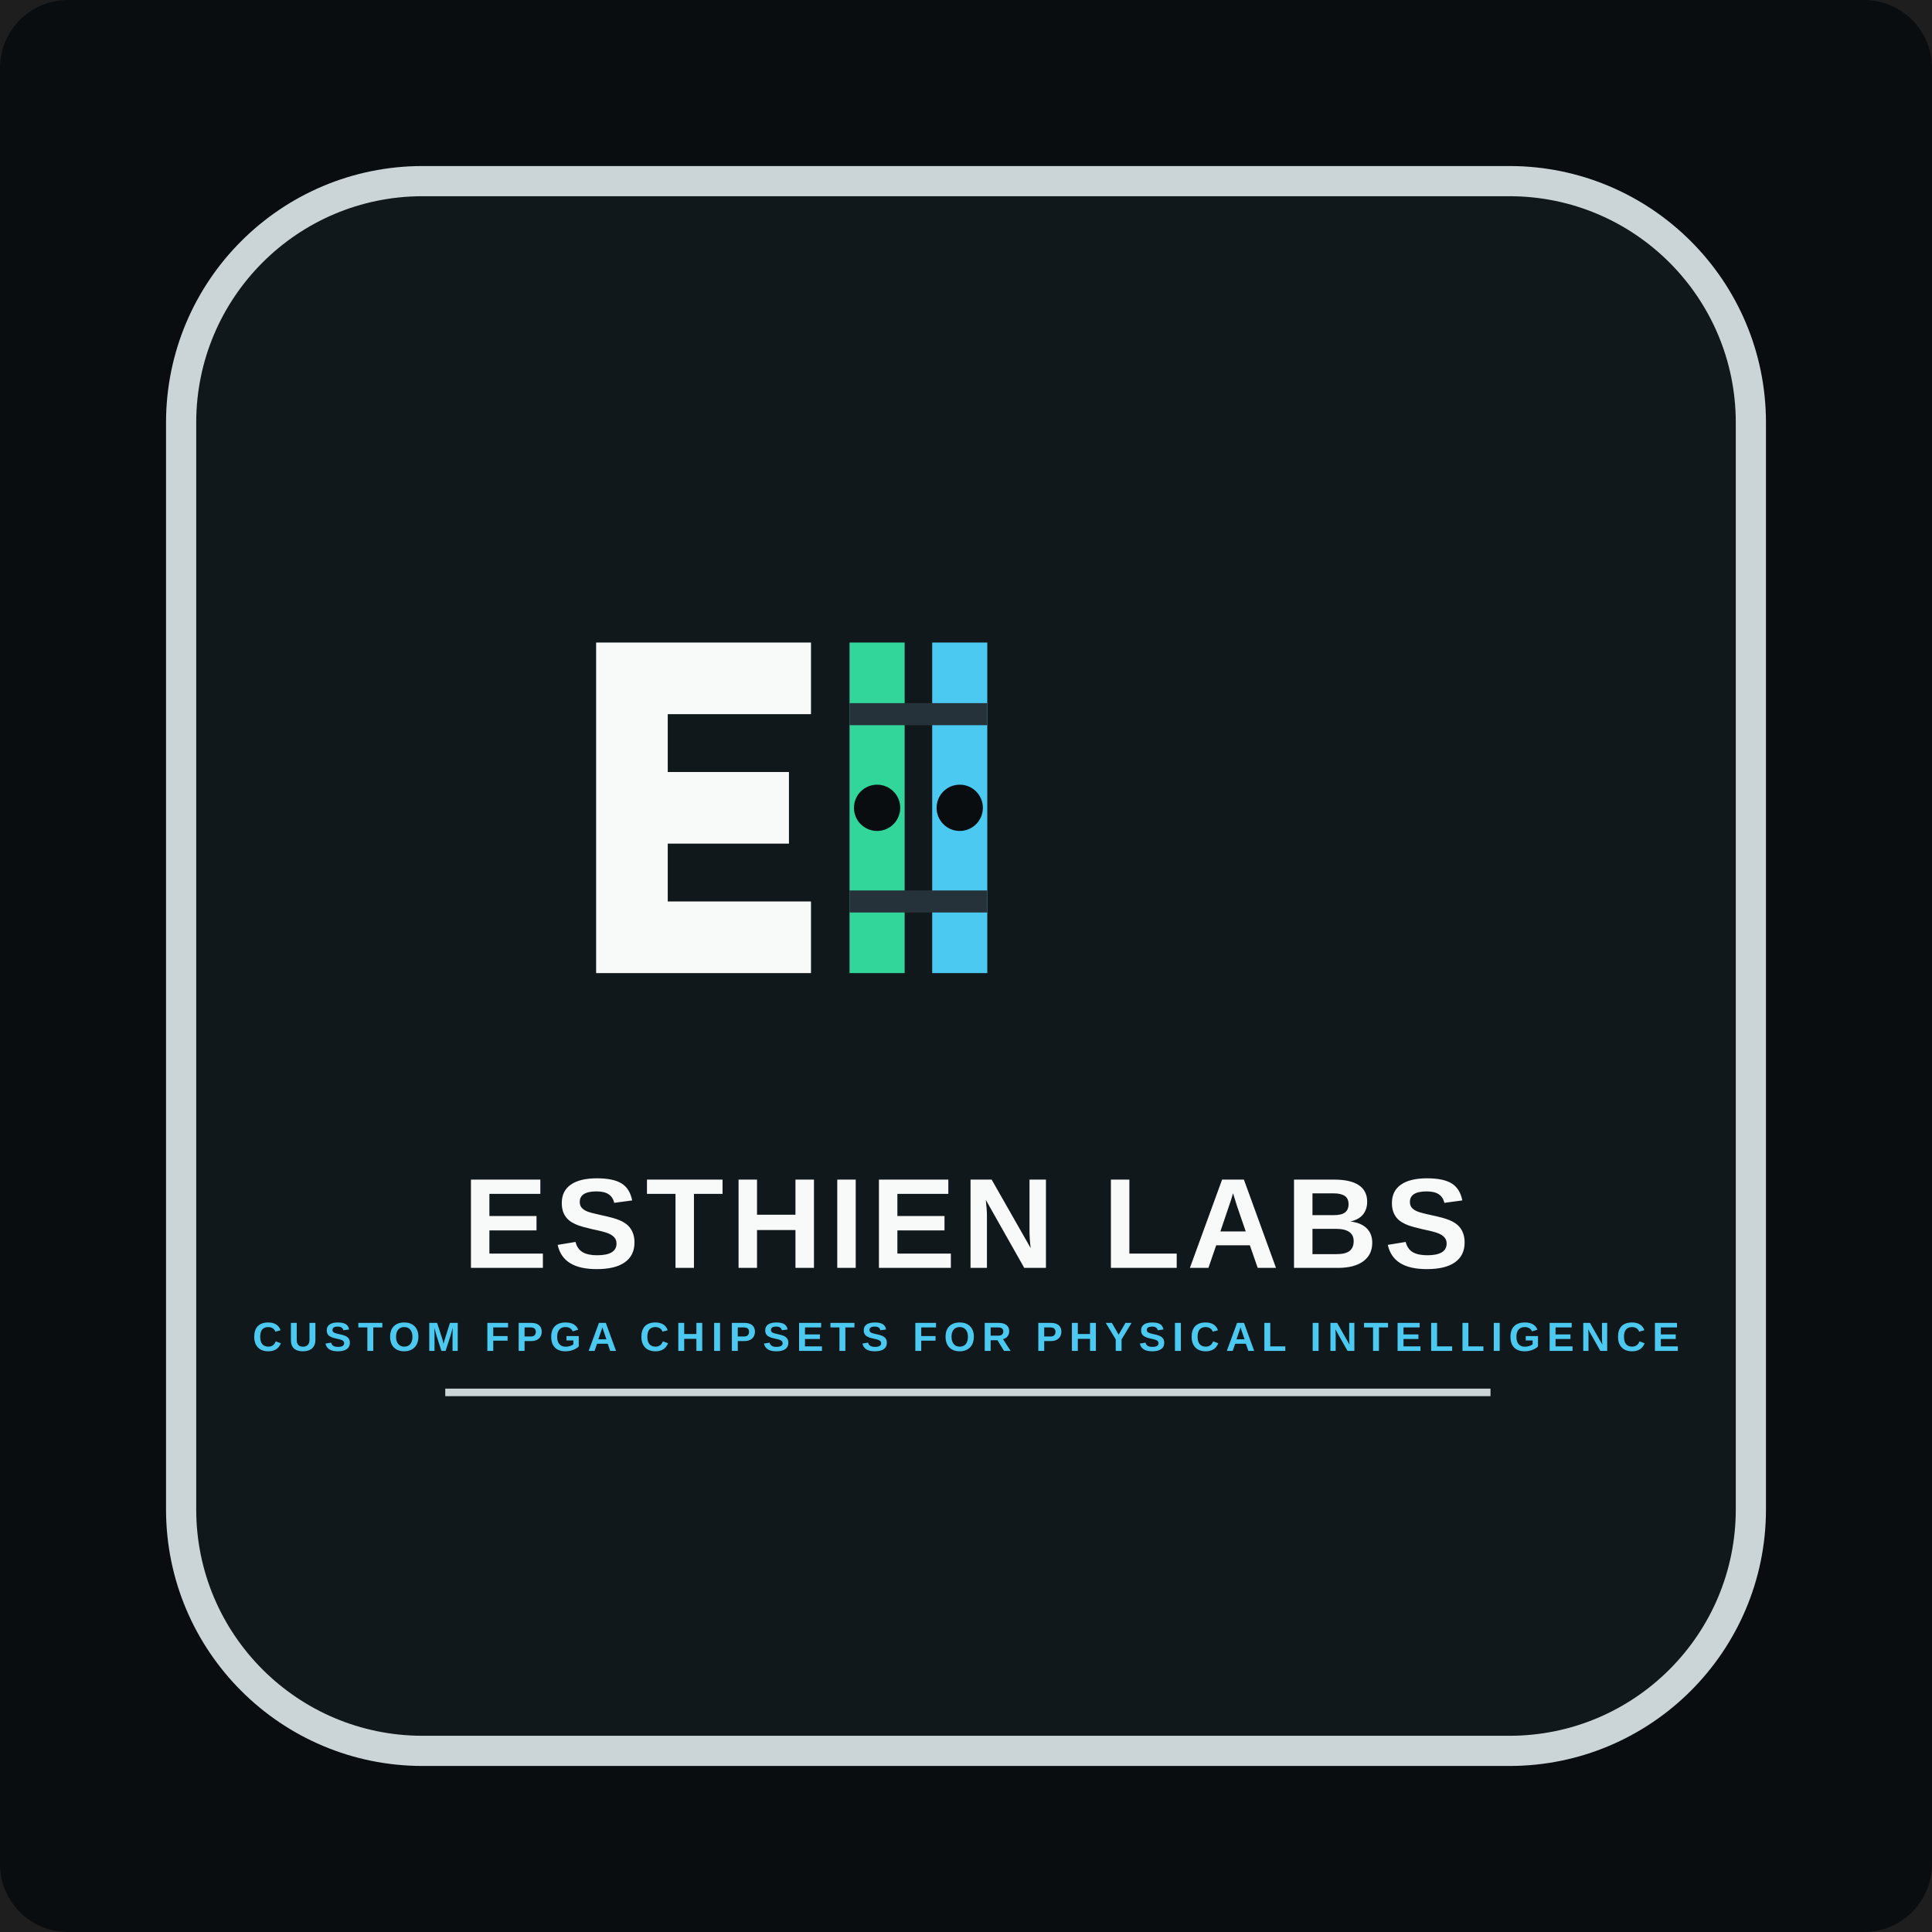
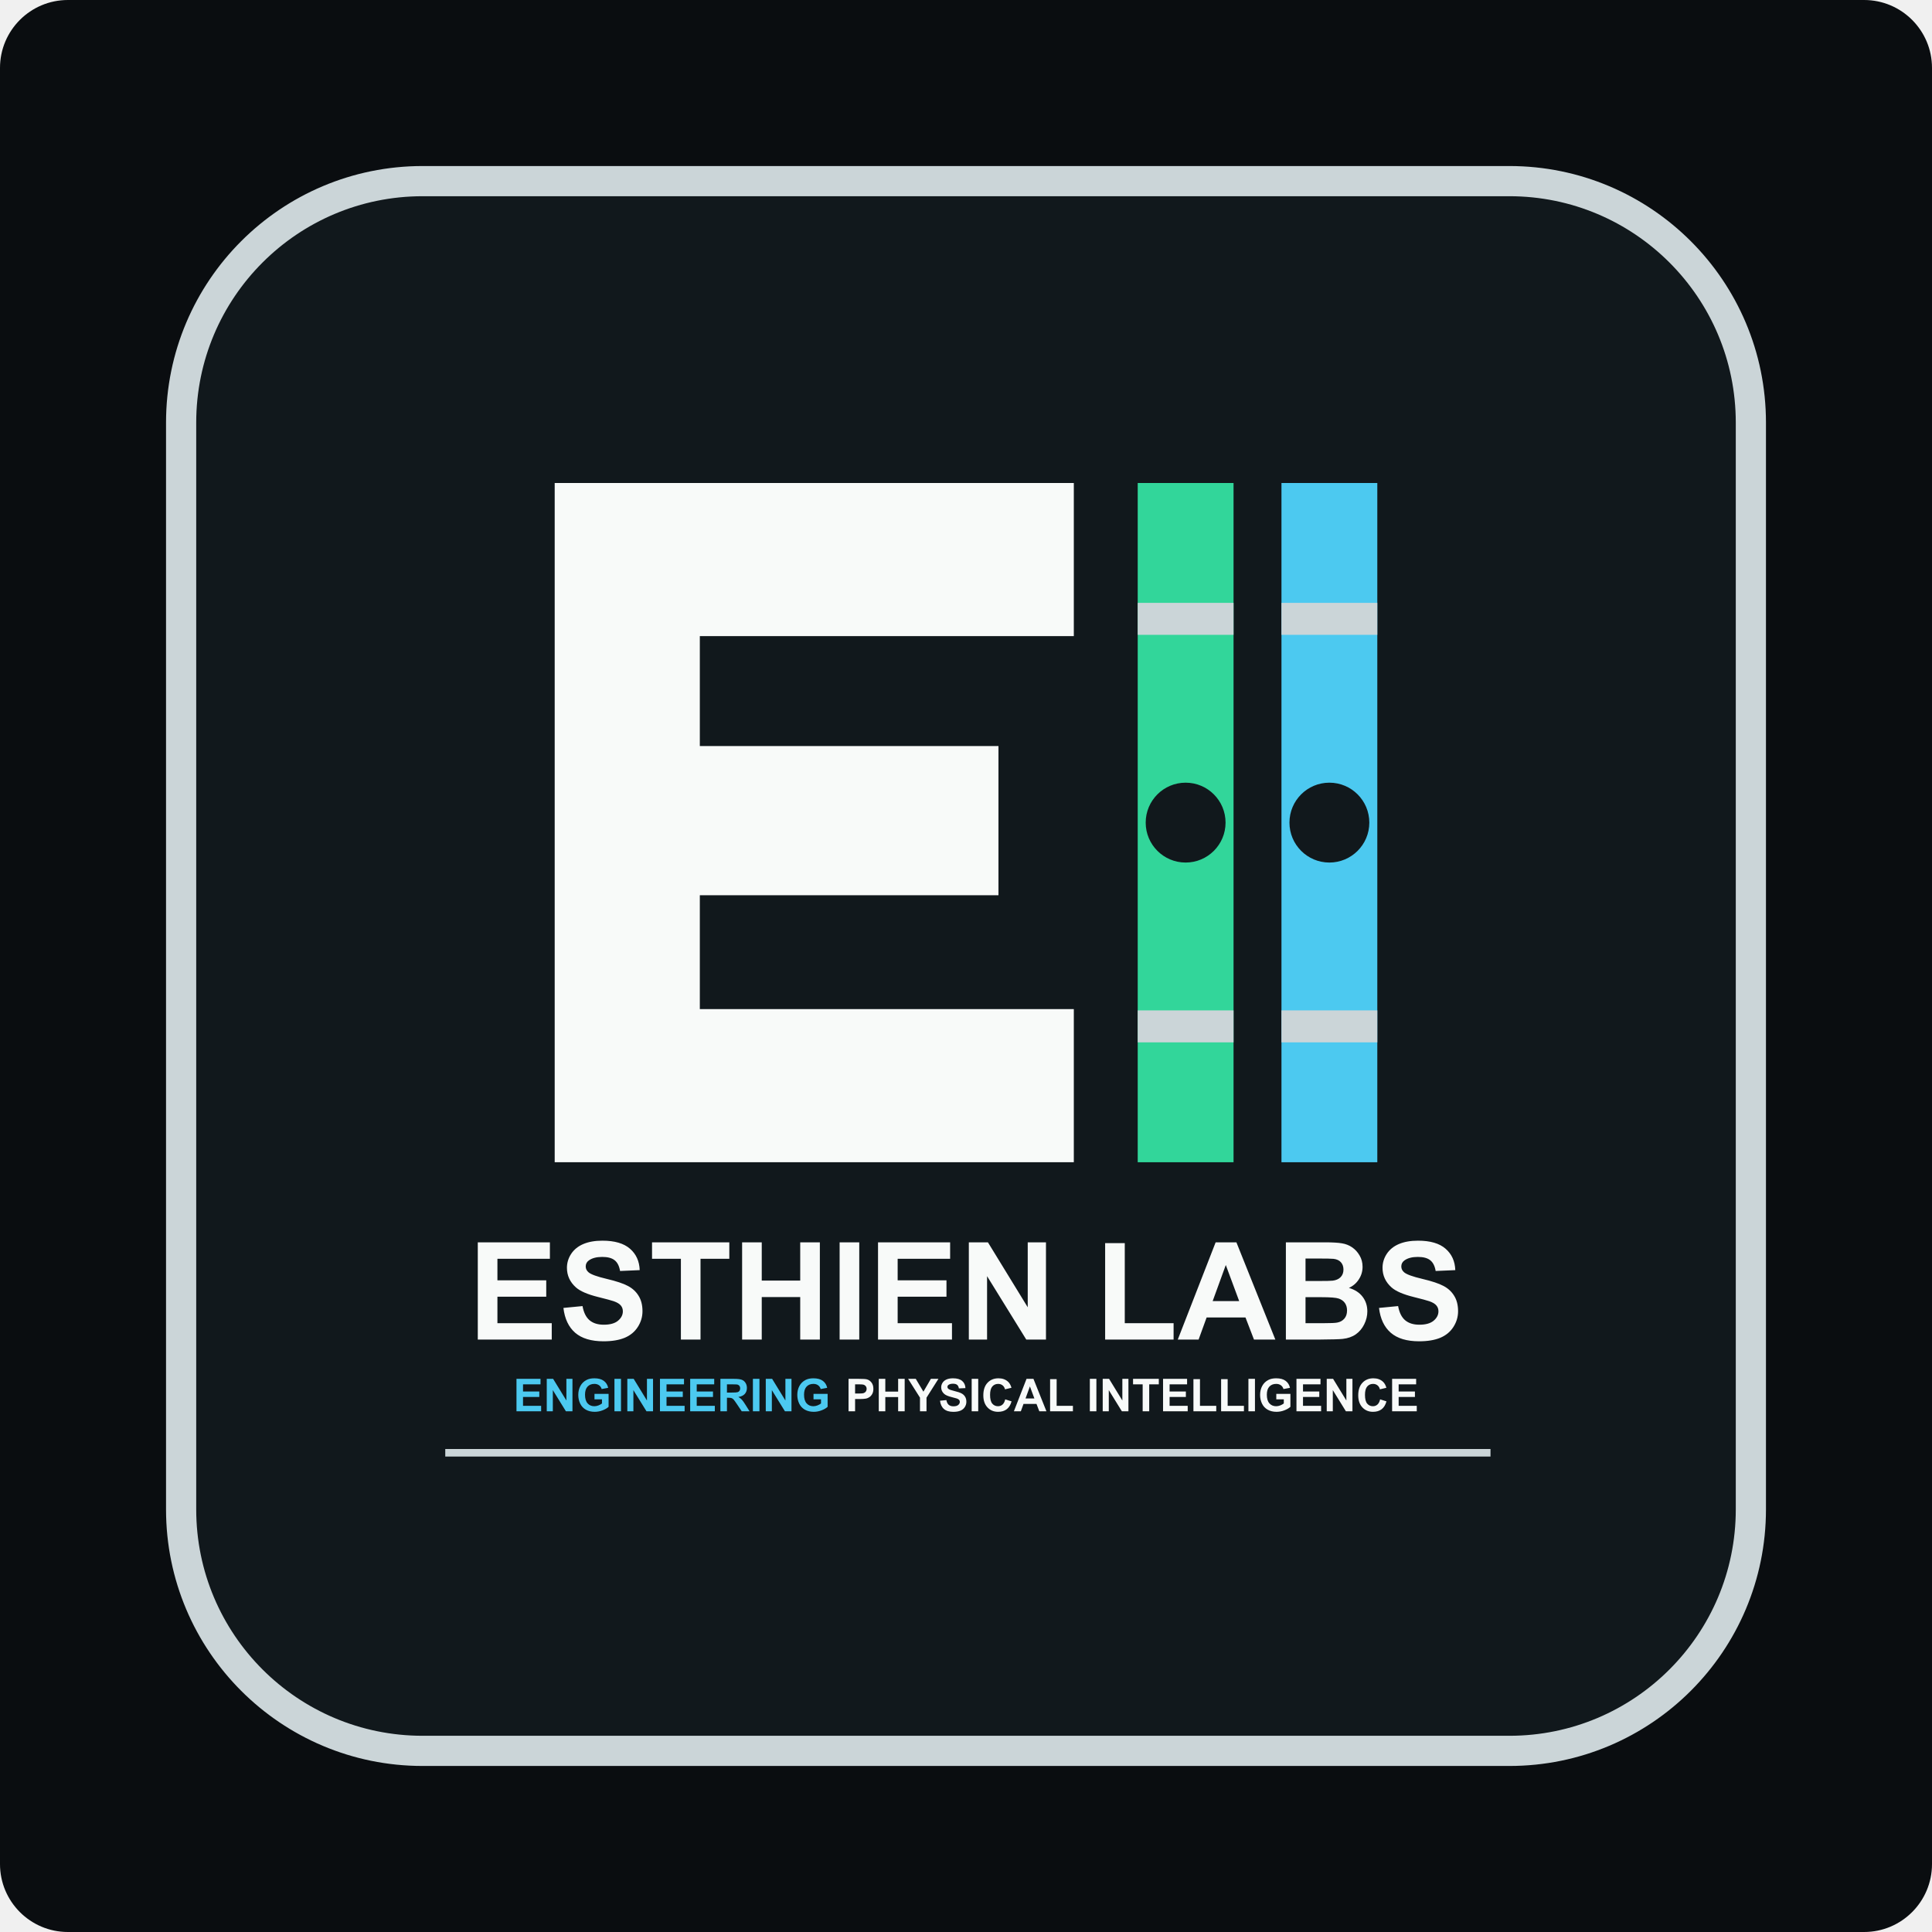
- <svg xmlns="http://www.w3.org/2000/svg" width="512" height="512" viewBox="0 0 512 512" fill="none" role="img" aria-label="Esthien Labs vertical logo">
-   <rect width="512" height="512" fill="#1E1E1E" />
-   <rect width="512" height="512" rx="18" fill="#0A0D10" />
-   <rect x="48" y="48" width="416" height="416" rx="64" fill="#11181C" stroke="#CBD5D8" stroke-width="8" />
-   <g transform="translate(139 144) scale(1.46)">
-     <path d="M13 18H26V78H13V18Z M26 18H52V31H26V18Z M26 41.5H48V54.5H26V41.5Z M26 65H52V78H26V65Z" fill="#F8FAF9" />
-     <path d="M59 18H69V78H59V18Z" fill="#32D69A" />
-     <path d="M74 18H84V78H74V18Z" fill="#4CC9F0" />
-     <path d="M59 31H84M59 65H84" stroke="#263239" stroke-width="4" />
-     <circle cx="64" cy="48" r="4.2" fill="#0A0D10" />
-     <circle cx="79" cy="48" r="4.2" fill="#0A0D10" />
+ <svg xmlns="http://www.w3.org/2000/svg" width="512" height="512" viewBox="0 0 512 512" fill="none">
+   <g clip-path="url(#clip0_2004_63)">
+     <rect width="512" height="512" rx="18" fill="#0A0D10" />
+     <path d="M400 48H112C76.654 48 48 76.654 48 112V400C48 435.346 76.654 464 112 464H400C435.346 464 464 435.346 464 400V112C464 76.654 435.346 48 400 48Z" fill="#11181C" stroke="#CBD5D8" stroke-width="8" />
+     <path d="M118 385H395" stroke="#CBD5D8" stroke-width="2" />
+     <path d="M126.619 355V329.23H145.727V333.59H131.822V339.303H144.76V343.645H131.822V350.658H146.219V355H126.619ZM149.312 346.615L154.375 346.123C154.68 347.822 155.295 349.07 156.221 349.867C157.158 350.664 158.418 351.062 160 351.062C161.676 351.062 162.936 350.711 163.779 350.008C164.635 349.293 165.062 348.461 165.062 347.512C165.062 346.902 164.881 346.387 164.518 345.965C164.166 345.531 163.545 345.156 162.654 344.84C162.045 344.629 160.656 344.254 158.488 343.715C155.699 343.023 153.742 342.174 152.617 341.166C151.035 339.748 150.244 338.02 150.244 335.98C150.244 334.668 150.613 333.443 151.352 332.307C152.102 331.158 153.174 330.285 154.568 329.688C155.975 329.09 157.668 328.791 159.648 328.791C162.883 328.791 165.314 329.5 166.943 330.918C168.584 332.336 169.445 334.229 169.527 336.596L164.324 336.824C164.102 335.5 163.621 334.551 162.883 333.977C162.156 333.391 161.061 333.098 159.596 333.098C158.084 333.098 156.9 333.408 156.045 334.029C155.494 334.428 155.219 334.961 155.219 335.629C155.219 336.238 155.477 336.76 155.992 337.193C156.648 337.744 158.242 338.318 160.773 338.916C163.305 339.514 165.174 340.135 166.381 340.779C167.6 341.412 168.549 342.285 169.229 343.398C169.92 344.5 170.266 345.865 170.266 347.494C170.266 348.971 169.855 350.354 169.035 351.643C168.215 352.932 167.055 353.893 165.555 354.525C164.055 355.146 162.186 355.457 159.947 355.457C156.689 355.457 154.188 354.707 152.441 353.207C150.695 351.695 149.652 349.498 149.312 346.615ZM180.443 355V333.59H172.797V329.23H193.275V333.59H185.646V355H180.443ZM196.668 355V329.23H201.871V339.373H212.066V329.23H217.27V355H212.066V343.732H201.871V355H196.668ZM222.508 355V329.23H227.711V355H222.508ZM232.686 355V329.23H251.793V333.59H237.889V339.303H250.826V343.645H237.889V350.658H252.285V355H232.686ZM256.75 355V329.23H261.812L272.359 346.439V329.23H277.193V355H271.973L261.584 338.195V355H256.75ZM292.873 355V329.441H298.076V350.658H311.014V355H292.873ZM337.979 355H332.318L330.068 349.146H319.768L317.641 355H312.121L322.158 329.23H327.66L337.979 355ZM328.398 344.805L324.848 335.242L321.367 344.805H328.398ZM340.773 329.23H351.074C353.113 329.23 354.631 329.318 355.627 329.494C356.635 329.658 357.531 330.01 358.316 330.549C359.113 331.088 359.775 331.809 360.303 332.711C360.83 333.602 361.094 334.604 361.094 335.717C361.094 336.924 360.766 338.031 360.109 339.039C359.465 340.047 358.586 340.803 357.473 341.307C359.043 341.764 360.25 342.543 361.094 343.645C361.938 344.746 362.359 346.041 362.359 347.529C362.359 348.701 362.084 349.844 361.533 350.957C360.994 352.059 360.25 352.943 359.301 353.611C358.363 354.268 357.203 354.672 355.82 354.824C354.953 354.918 352.861 354.977 349.545 355H340.773V329.23ZM345.977 333.52V339.479H349.387C351.414 339.479 352.674 339.449 353.166 339.391C354.057 339.285 354.754 338.98 355.258 338.477C355.773 337.961 356.031 337.287 356.031 336.455C356.031 335.658 355.809 335.014 355.363 334.521C354.93 334.018 354.279 333.713 353.412 333.607C352.896 333.549 351.414 333.52 348.965 333.52H345.977ZM345.977 343.768V350.658H350.793C352.668 350.658 353.857 350.605 354.361 350.5C355.135 350.359 355.762 350.02 356.242 349.48C356.734 348.93 356.98 348.197 356.98 347.283C356.98 346.51 356.793 345.854 356.418 345.314C356.043 344.775 355.498 344.383 354.783 344.137C354.08 343.891 352.545 343.768 350.178 343.768H345.977ZM365.453 346.615L370.516 346.123C370.82 347.822 371.436 349.07 372.361 349.867C373.299 350.664 374.559 351.062 376.141 351.062C377.816 351.062 379.076 350.711 379.92 350.008C380.775 349.293 381.203 348.461 381.203 347.512C381.203 346.902 381.021 346.387 380.658 345.965C380.307 345.531 379.686 345.156 378.795 344.84C378.186 344.629 376.797 344.254 374.629 343.715C371.84 343.023 369.883 342.174 368.758 341.166C367.176 339.748 366.385 338.02 366.385 335.98C366.385 334.668 366.754 333.443 367.492 332.307C368.242 331.158 369.314 330.285 370.709 329.688C372.115 329.09 373.809 328.791 375.789 328.791C379.023 328.791 381.455 329.5 383.084 330.918C384.725 332.336 385.586 334.229 385.668 336.596L380.465 336.824C380.242 335.5 379.762 334.551 379.023 333.977C378.297 333.391 377.201 333.098 375.736 333.098C374.225 333.098 373.041 333.408 372.186 334.029C371.635 334.428 371.359 334.961 371.359 335.629C371.359 336.238 371.617 336.76 372.133 337.193C372.789 337.744 374.383 338.318 376.914 338.916C379.445 339.514 381.314 340.135 382.521 340.779C383.74 341.412 384.689 342.285 385.369 343.398C386.061 344.5 386.406 345.865 386.406 347.494C386.406 348.971 385.996 350.354 385.176 351.643C384.355 352.932 383.195 353.893 381.695 354.525C380.195 355.146 378.326 355.457 376.088 355.457C372.83 355.457 370.328 354.707 368.582 353.207C366.836 351.695 365.793 349.498 365.453 346.615Z" fill="#F8FAF9" />
+     <path d="M136.873 374V365.41H143.242V366.863H138.607V368.768H142.92V370.215H138.607V372.553H143.406V374H136.873ZM144.895 374V365.41H146.582L150.098 371.146V365.41H151.709V374H149.969L146.506 368.398V374H144.895ZM157.545 370.842V369.395H161.283V372.816C160.92 373.168 160.393 373.479 159.701 373.748C159.014 374.014 158.316 374.146 157.609 374.146C156.711 374.146 155.928 373.959 155.26 373.584C154.592 373.205 154.09 372.666 153.754 371.967C153.418 371.264 153.25 370.5 153.25 369.676C153.25 368.781 153.438 367.986 153.812 367.291C154.188 366.596 154.736 366.062 155.459 365.691C156.01 365.406 156.695 365.264 157.516 365.264C158.582 365.264 159.414 365.488 160.012 365.938C160.613 366.383 161 367 161.172 367.789L159.449 368.111C159.328 367.689 159.1 367.357 158.764 367.115C158.432 366.869 158.016 366.746 157.516 366.746C156.758 366.746 156.154 366.986 155.705 367.467C155.26 367.947 155.037 368.66 155.037 369.605C155.037 370.625 155.264 371.391 155.717 371.902C156.17 372.41 156.764 372.664 157.498 372.664C157.861 372.664 158.225 372.594 158.588 372.453C158.955 372.309 159.27 372.135 159.531 371.932V370.842H157.545ZM162.836 374V365.41H164.57V374H162.836ZM166.246 374V365.41H167.934L171.449 371.146V365.41H173.061V374H171.32L167.857 368.398V374H166.246ZM174.9 374V365.41H181.27V366.863H176.635V368.768H180.947V370.215H176.635V372.553H181.434V374H174.9ZM182.904 374V365.41H189.273V366.863H184.639V368.768H188.951V370.215H184.639V372.553H189.438V374H182.904ZM190.914 374V365.41H194.564C195.482 365.41 196.148 365.488 196.562 365.645C196.98 365.797 197.314 366.07 197.564 366.465C197.814 366.859 197.939 367.311 197.939 367.818C197.939 368.463 197.75 368.996 197.371 369.418C196.992 369.836 196.426 370.1 195.672 370.209C196.047 370.428 196.355 370.668 196.598 370.93C196.844 371.191 197.174 371.656 197.588 372.324L198.637 374H196.562L195.309 372.131C194.863 371.463 194.559 371.043 194.395 370.871C194.23 370.695 194.057 370.576 193.873 370.514C193.689 370.447 193.398 370.414 193 370.414H192.648V374H190.914ZM192.648 369.043H193.932C194.764 369.043 195.283 369.008 195.49 368.938C195.697 368.867 195.859 368.746 195.977 368.574C196.094 368.402 196.152 368.188 196.152 367.93C196.152 367.641 196.074 367.408 195.918 367.232C195.766 367.053 195.549 366.939 195.268 366.893C195.127 366.873 194.705 366.863 194.002 366.863H192.648V369.043ZM199.527 374V365.41H201.262V374H199.527ZM202.938 374V365.41H204.625L208.141 371.146V365.41H209.752V374H208.012L204.549 368.398V374H202.938ZM215.588 370.842V369.395H219.326V372.816C218.963 373.168 218.436 373.479 217.744 373.748C217.057 374.014 216.359 374.146 215.652 374.146C214.754 374.146 213.971 373.959 213.303 373.584C212.635 373.205 212.133 372.666 211.797 371.967C211.461 371.264 211.293 370.5 211.293 369.676C211.293 368.781 211.48 367.986 211.855 367.291C212.23 366.596 212.779 366.062 213.502 365.691C214.053 365.406 214.738 365.264 215.559 365.264C216.625 365.264 217.457 365.488 218.055 365.938C218.656 366.383 219.043 367 219.215 367.789L217.492 368.111C217.371 367.689 217.143 367.357 216.807 367.115C216.475 366.869 216.059 366.746 215.559 366.746C214.801 366.746 214.197 366.986 213.748 367.467C213.303 367.947 213.08 368.66 213.08 369.605C213.08 370.625 213.307 371.391 213.76 371.902C214.213 372.41 214.807 372.664 215.541 372.664C215.904 372.664 216.268 372.594 216.631 372.453C216.998 372.309 217.312 372.135 217.574 371.932V370.842H215.588Z" fill="#4CC9F0" />
+     <path d="M224.873 374V365.41H227.656C228.711 365.41 229.398 365.453 229.719 365.539C230.211 365.668 230.623 365.949 230.955 366.383C231.287 366.812 231.453 367.369 231.453 368.053C231.453 368.58 231.357 369.023 231.166 369.383C230.975 369.742 230.73 370.025 230.434 370.232C230.141 370.436 229.842 370.57 229.537 370.637C229.123 370.719 228.523 370.76 227.738 370.76H226.607V374H224.873ZM226.607 366.863V369.301H227.557C228.24 369.301 228.697 369.256 228.928 369.166C229.158 369.076 229.338 368.936 229.467 368.744C229.6 368.553 229.666 368.33 229.666 368.076C229.666 367.764 229.574 367.506 229.391 367.303C229.207 367.1 228.975 366.973 228.693 366.922C228.486 366.883 228.07 366.863 227.445 366.863H226.607ZM232.883 374V365.41H234.617V368.791H238.016V365.41H239.75V374H238.016V370.244H234.617V374H232.883ZM243.805 374V370.385L240.658 365.41H242.691L244.713 368.809L246.693 365.41H248.691L245.533 370.396V374H243.805ZM249.113 371.205L250.801 371.041C250.902 371.607 251.107 372.023 251.416 372.289C251.729 372.555 252.148 372.688 252.676 372.688C253.234 372.688 253.654 372.57 253.936 372.336C254.221 372.098 254.363 371.82 254.363 371.504C254.363 371.301 254.303 371.129 254.182 370.988C254.064 370.844 253.857 370.719 253.561 370.613C253.357 370.543 252.895 370.418 252.172 370.238C251.242 370.008 250.59 369.725 250.215 369.389C249.688 368.916 249.424 368.34 249.424 367.66C249.424 367.223 249.547 366.814 249.793 366.436C250.043 366.053 250.4 365.762 250.865 365.562C251.334 365.363 251.898 365.264 252.559 365.264C253.637 365.264 254.447 365.5 254.99 365.973C255.537 366.445 255.824 367.076 255.852 367.865L254.117 367.941C254.043 367.5 253.883 367.184 253.637 366.992C253.395 366.797 253.029 366.699 252.541 366.699C252.037 366.699 251.643 366.803 251.357 367.01C251.174 367.143 251.082 367.32 251.082 367.543C251.082 367.746 251.168 367.92 251.34 368.064C251.559 368.248 252.09 368.439 252.934 368.639C253.777 368.838 254.4 369.045 254.803 369.26C255.209 369.471 255.525 369.762 255.752 370.133C255.982 370.5 256.098 370.955 256.098 371.498C256.098 371.99 255.961 372.451 255.688 372.881C255.414 373.311 255.027 373.631 254.527 373.842C254.027 374.049 253.404 374.152 252.658 374.152C251.572 374.152 250.738 373.902 250.156 373.402C249.574 372.898 249.227 372.166 249.113 371.205ZM257.504 374V365.41H259.238V374H257.504ZM266.393 370.842L268.074 371.375C267.816 372.312 267.387 373.01 266.785 373.467C266.188 373.92 265.428 374.146 264.506 374.146C263.365 374.146 262.428 373.758 261.693 372.98C260.959 372.199 260.592 371.133 260.592 369.781C260.592 368.352 260.961 367.242 261.699 366.453C262.438 365.66 263.408 365.264 264.611 365.264C265.662 365.264 266.516 365.574 267.172 366.195C267.562 366.562 267.855 367.09 268.051 367.777L266.334 368.188C266.232 367.742 266.02 367.391 265.695 367.133C265.375 366.875 264.984 366.746 264.523 366.746C263.887 366.746 263.369 366.975 262.971 367.432C262.576 367.889 262.379 368.629 262.379 369.652C262.379 370.738 262.574 371.512 262.965 371.973C263.355 372.434 263.863 372.664 264.488 372.664C264.949 372.664 265.346 372.518 265.678 372.225C266.01 371.932 266.248 371.471 266.393 370.842ZM277.314 374H275.428L274.678 372.049H271.244L270.535 374H268.695L272.041 365.41H273.875L277.314 374ZM274.121 370.602L272.938 367.414L271.777 370.602H274.121ZM278.287 374V365.48H280.021V372.553H284.334V374H278.287Z" fill="#F8FAF9" />
+     <path d="M288.82 374V365.41H290.555V374H288.82ZM292.23 374V365.41H293.918L297.434 371.146V365.41H299.045V374H297.305L293.842 368.398V374H292.23ZM302.818 374V366.863H300.27V365.41H307.096V366.863H304.553V374H302.818ZM308.221 374V365.41H314.59V366.863H309.955V368.768H314.268V370.215H309.955V372.553H314.754V374H308.221ZM316.271 374V365.48H318.006V372.553H322.318V374H316.271ZM323.607 374V365.48H325.342V372.553H329.654V374H323.607ZM330.844 374V365.41H332.578V374H330.844ZM338.232 370.842V369.395H341.971V372.816C341.607 373.168 341.08 373.479 340.389 373.748C339.701 374.014 339.004 374.146 338.297 374.146C337.398 374.146 336.615 373.959 335.947 373.584C335.279 373.205 334.777 372.666 334.441 371.967C334.105 371.264 333.938 370.5 333.938 369.676C333.938 368.781 334.125 367.986 334.5 367.291C334.875 366.596 335.424 366.062 336.146 365.691C336.697 365.406 337.383 365.264 338.203 365.264C339.27 365.264 340.102 365.488 340.699 365.938C341.301 366.383 341.688 367 341.859 367.789L340.137 368.111C340.016 367.689 339.787 367.357 339.451 367.115C339.119 366.869 338.703 366.746 338.203 366.746C337.445 366.746 336.842 366.986 336.393 367.467C335.947 367.947 335.725 368.66 335.725 369.605C335.725 370.625 335.951 371.391 336.404 371.902C336.857 372.41 337.451 372.664 338.186 372.664C338.549 372.664 338.912 372.594 339.275 372.453C339.643 372.309 339.957 372.135 340.219 371.932V370.842H338.232ZM343.576 374V365.41H349.945V366.863H345.311V368.768H349.623V370.215H345.311V372.553H350.109V374H343.576ZM351.598 374V365.41H353.285L356.801 371.146V365.41H358.412V374H356.672L353.209 368.398V374H351.598ZM365.748 370.842L367.43 371.375C367.172 372.312 366.742 373.01 366.141 373.467C365.543 373.92 364.783 374.146 363.861 374.146C362.721 374.146 361.783 373.758 361.049 372.98C360.314 372.199 359.947 371.133 359.947 369.781C359.947 368.352 360.316 367.242 361.055 366.453C361.793 365.66 362.764 365.264 363.967 365.264C365.018 365.264 365.871 365.574 366.527 366.195C366.918 366.562 367.211 367.09 367.406 367.777L365.689 368.188C365.588 367.742 365.375 367.391 365.051 367.133C364.73 366.875 364.34 366.746 363.879 366.746C363.242 366.746 362.725 366.975 362.326 367.432C361.932 367.889 361.734 368.629 361.734 369.652C361.734 370.738 361.93 371.512 362.32 371.973C362.711 372.434 363.219 372.664 363.844 372.664C364.305 372.664 364.701 372.518 365.033 372.225C365.365 371.932 365.604 371.471 365.748 370.842ZM368.924 374V365.41H375.293V366.863H370.658V368.768H374.971V370.215H370.658V372.553H375.457V374H368.924Z" fill="#F8FAF9" />
+     <path d="M147 128H284.573V168.578H185.461V197.711H264.603V237.249H185.461V267.422H284.573V308H147V128Z" fill="#F8FAF9" />
+     <path d="M326.903 308H301.505V128H326.903V308ZM314.204 207.417C308.36 207.417 303.621 212.155 303.621 218C303.621 223.845 308.36 228.583 314.204 228.583C320.049 228.583 324.786 223.845 324.786 218C324.786 212.155 320.049 207.417 314.204 207.417Z" fill="#32D69A" />
+     <path d="M326.903 276.236H301.505V267.765H326.903V276.236ZM326.903 168.236H301.505V159.765H326.903V168.236Z" fill="#CBD5D8" />
+     <path d="M365 308H339.602V128H365V308ZM352.301 207.417C346.457 207.417 341.718 212.155 341.718 218C341.718 223.845 346.457 228.583 352.301 228.583C358.146 228.583 362.883 223.845 362.883 218C362.883 212.155 358.146 207.417 352.301 207.417Z" fill="#4CC9F0" />
+     <path d="M365 276.235H339.602V267.765H365V276.235ZM365 168.235H339.602V159.765H365V168.235Z" fill="#CBD5D8" />
  </g>
-   <text x="256" y="336" text-anchor="middle" fill="#F8FAF9" font-family="Arial Black, Arial, Helvetica, sans-serif" font-size="34" font-weight="900" letter-spacing="1.6">ESTHIEN LABS</text>
-   <text x="256" y="358" text-anchor="middle" fill="#4CC9F0" font-family="Arial, Helvetica, sans-serif" font-size="10.8" font-weight="800" letter-spacing="1.7">CUSTOM FPGA CHIPSETS FOR PHYSICAL INTELLIGENCE</text>
-   <path d="M118 369H395" stroke="#CBD5D8" stroke-width="2" />
+   <defs>
+     <clipPath id="clip0_2004_63">
+       <rect width="512" height="512" fill="white" />
+     </clipPath>
+   </defs>
</svg>
